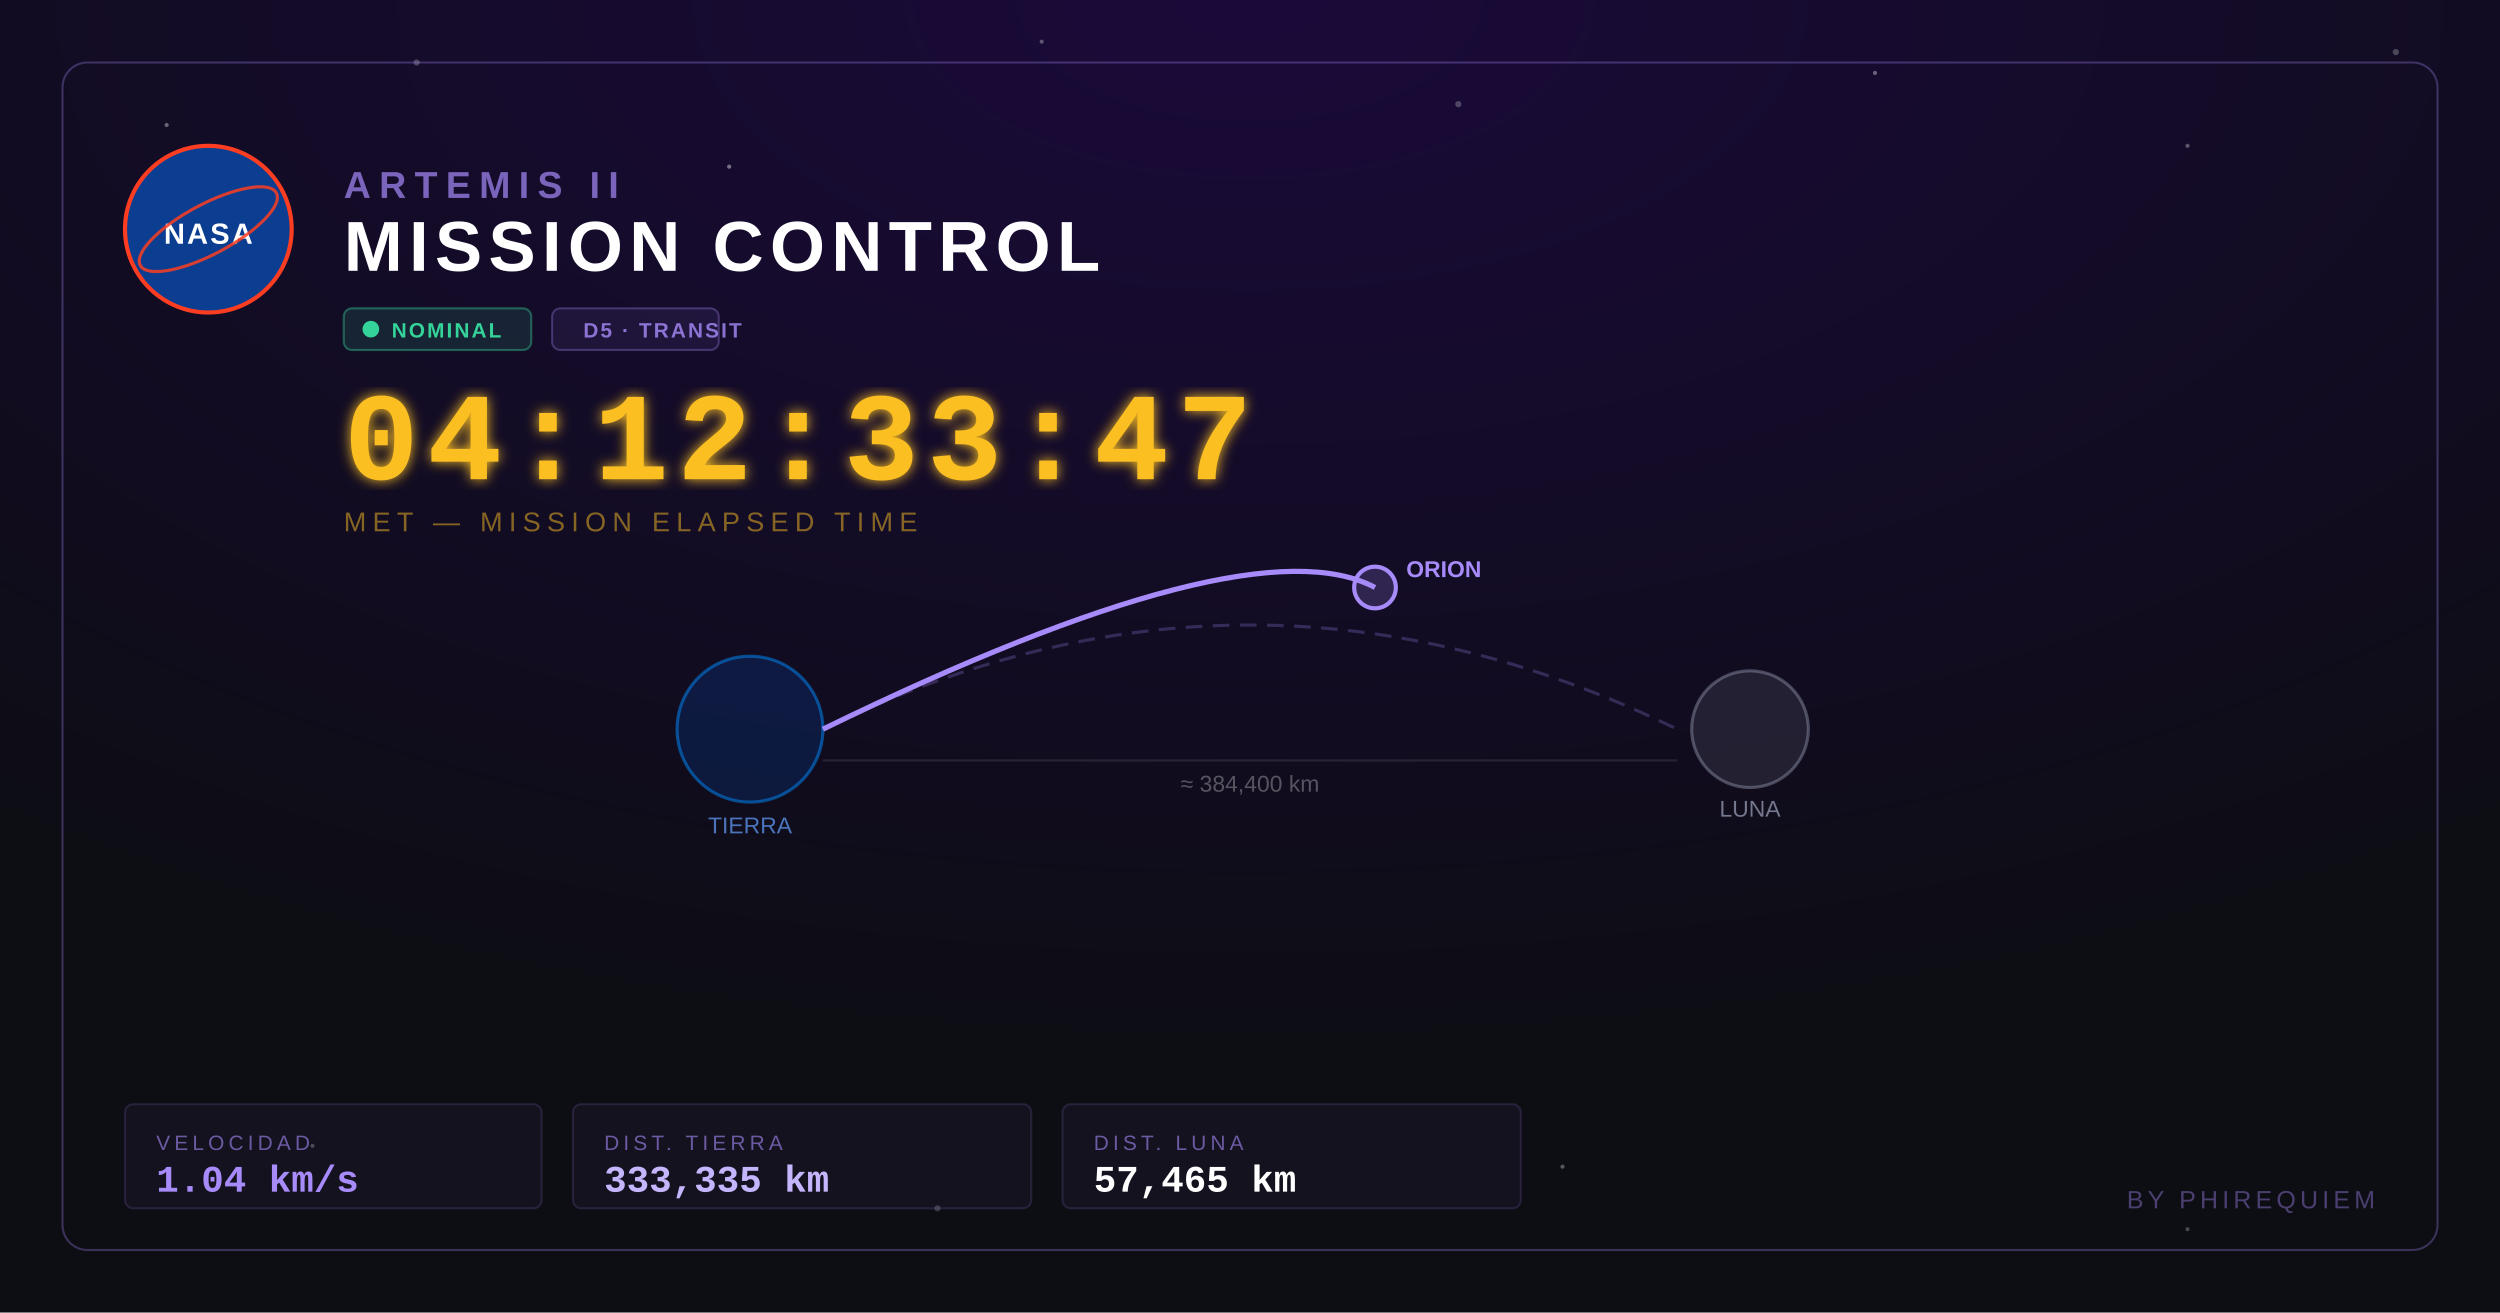
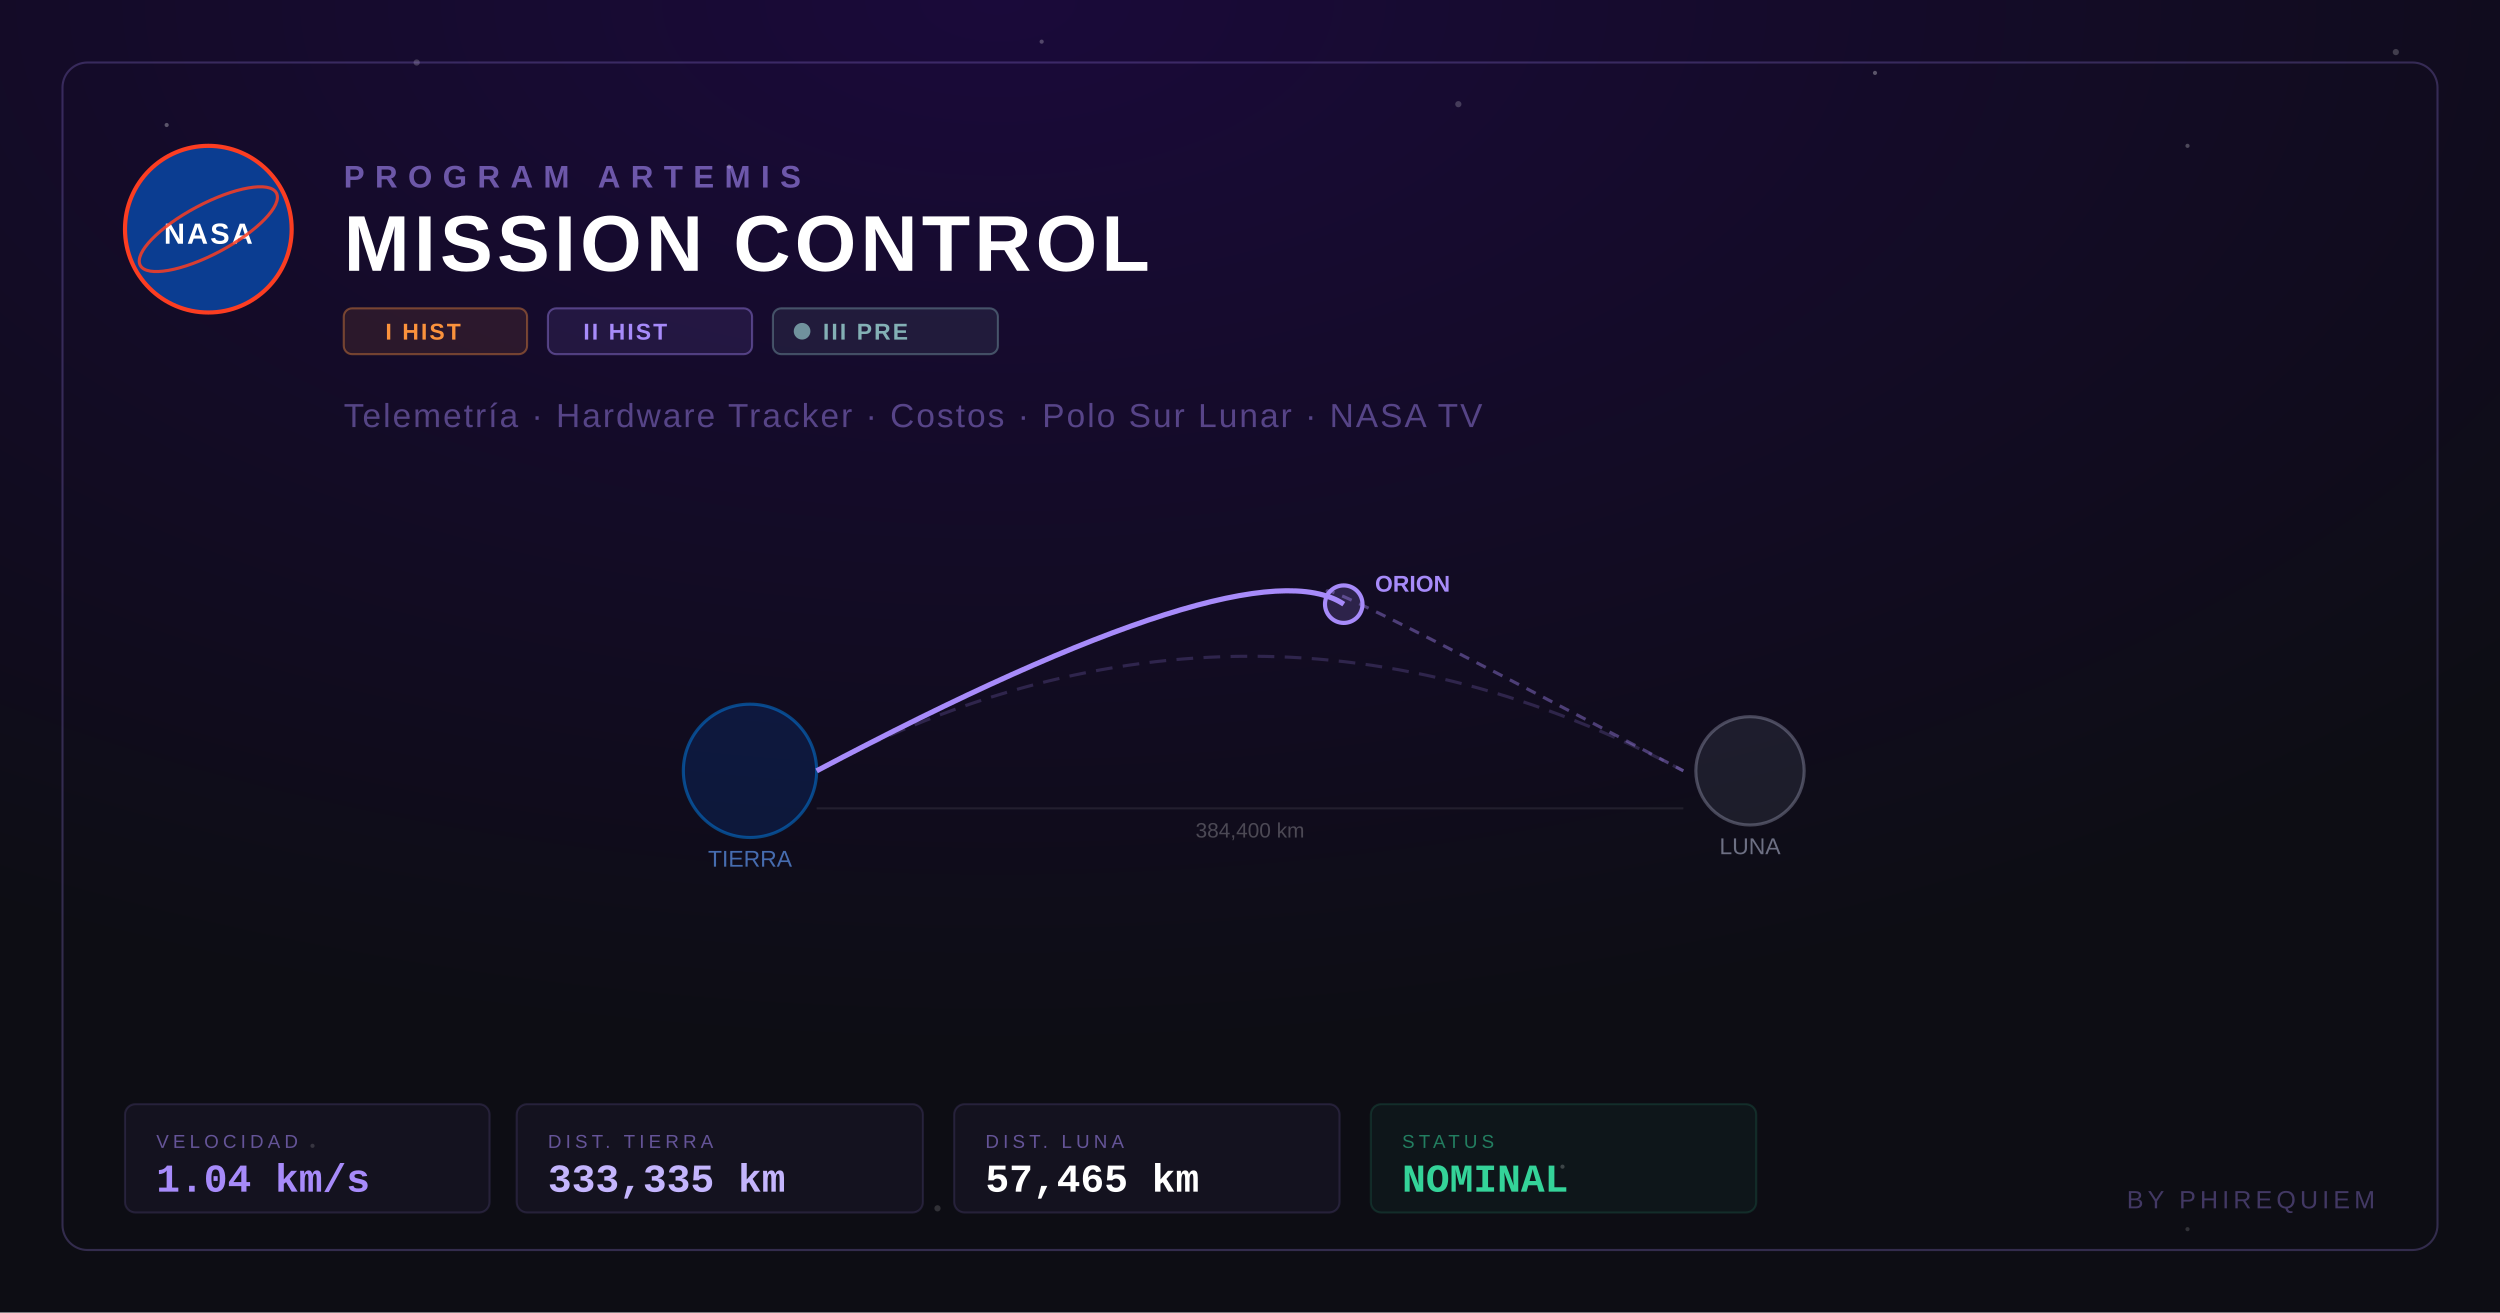
<svg xmlns="http://www.w3.org/2000/svg" viewBox="0 0 1200 630" width="1200" height="630">
  <defs>
-     <radialGradient id="bg" cx="50%" cy="0%" r="80%">
+     <radialGradient id="bg" cx="40%" cy="0%" r="80%">
      <stop offset="0%" stop-color="#1a0a3a" />
      <stop offset="100%" stop-color="#0d0d14" />
    </radialGradient>
+     <linearGradient id="topline" x1="0%" y1="0%" x2="100%" y2="0%">
+       <stop offset="0%" stop-color="transparent" />
+       <stop offset="50%" stop-color="rgba(167,139,250,0.7)" />
+       <stop offset="100%" stop-color="transparent" />
+     </linearGradient>
    <filter id="glow">
      <feGaussianBlur stdDeviation="3" result="blur" />
      <feMerge>
        <feMergeNode in="blur" />
        <feMergeNode in="SourceGraphic" />
      </feMerge>
    </filter>
  </defs>
  <rect width="1200" height="630" fill="url(#bg)" />
-   <g opacity="0.6">
+   <g opacity="0.5">
    <circle cx="80" cy="60" r="1" fill="white" opacity="0.6" />
    <circle cx="200" cy="30" r="1.5" fill="white" opacity="0.4" />
    <circle cx="350" cy="80" r="1" fill="white" opacity="0.7" />
    <circle cx="500" cy="20" r="1" fill="white" opacity="0.5" />
    <circle cx="700" cy="50" r="1.5" fill="white" opacity="0.4" />
    <circle cx="900" cy="35" r="1" fill="white" opacity="0.6" />
    <circle cx="1050" cy="70" r="1" fill="white" opacity="0.5" />
    <circle cx="1150" cy="25" r="1.5" fill="white" opacity="0.4" />
-     <circle cx="150" cy="550" r="1" fill="white" opacity="0.4" />
+     <circle cx="150" cy="550" r="1" fill="white" opacity="0.3" />
    <circle cx="450" cy="580" r="1.5" fill="white" opacity="0.3" />
-     <circle cx="750" cy="560" r="1" fill="white" opacity="0.5" />
-     <circle cx="1050" cy="590" r="1" fill="white" opacity="0.4" />
+     <circle cx="750" cy="560" r="1" fill="white" opacity="0.4" />
+     <circle cx="1050" cy="590" r="1" fill="white" opacity="0.3" />
  </g>
-   <rect x="30" y="30" width="1140" height="570" rx="12" fill="none" stroke="rgba(167,139,250,0.3)" stroke-width="1" />
+   <rect x="30" y="30" width="1140" height="570" rx="12" fill="none" stroke="rgba(167,139,250,0.25)" stroke-width="1" />
  <line x1="30" y1="31" x2="1170" y2="31" stroke="url(#topline)" stroke-width="1.5" />
-   <defs>
-     <linearGradient id="topline" x1="0%" y1="0%" x2="100%" y2="0%">
-       <stop offset="0%" stop-color="transparent" />
-       <stop offset="50%" stop-color="rgba(167,139,250,0.7)" />
-       <stop offset="100%" stop-color="transparent" />
-     </linearGradient>
-   </defs>
  <circle cx="100" cy="110" r="40" fill="#0b3d91" stroke="#fc3d21" stroke-width="2" />
  <text x="100" y="117" text-anchor="middle" font-size="14" font-weight="bold" font-family="Arial,sans-serif" fill="white" letter-spacing="1">NASA</text>
  <ellipse cx="100" cy="110" rx="37" ry="12" fill="none" stroke="#fc3d21" stroke-width="1.5" transform="rotate(-28 100 110)" opacity="0.85" />
-   <text x="165" y="95" font-size="18" font-weight="700" font-family="Arial,sans-serif" fill="rgba(167,139,250,0.7)" letter-spacing="4">
-     ARTEMIS II
+   <text x="165" y="90" font-size="15" font-weight="700" font-family="Arial,sans-serif" fill="rgba(167,139,250,0.6)" letter-spacing="5">
+     PROGRAM ARTEMIS
  </text>
-   <text x="165" y="130" font-size="34" font-weight="900" font-family="Arial,sans-serif" fill="white" letter-spacing="3">
+   <text x="165" y="130" font-size="38" font-weight="900" font-family="Arial,sans-serif" fill="white" letter-spacing="2">
    MISSION CONTROL
  </text>
-   <rect x="165" y="148" width="90" height="20" rx="4" fill="rgba(52,211,153,0.12)" stroke="rgba(52,211,153,0.4)" stroke-width="1" />
-   <circle cx="178" cy="158" r="4" fill="#34d399" />
-   <text x="188" y="162" font-size="10" font-family="Arial,sans-serif" fill="#34d399" font-weight="700" letter-spacing="1">NOMINAL</text>
-   <rect x="265" y="148" width="80" height="20" rx="4" fill="rgba(167,139,250,0.08)" stroke="rgba(167,139,250,0.3)" stroke-width="1" />
-   <text x="280" y="162" font-size="10" font-family="Arial,sans-serif" fill="rgba(167,139,250,0.8)" font-weight="700" letter-spacing="1">D5 · TRANSIT</text>
-   <text x="165" y="230" font-size="60" font-weight="900" font-family="'Courier New',monospace" fill="#fbbf24" filter="url(#glow)" letter-spacing="4">04:12:33:47</text>
-   <text x="165" y="255" font-size="13" font-family="Arial,sans-serif" fill="rgba(251,191,36,0.5)" letter-spacing="3">MET — MISSION ELAPSED TIME</text>
-   <g transform="translate(600, 350)">
-     <circle cx="-240" cy="0" r="35" fill="rgba(0,80,200,0.2)" stroke="rgba(0,140,255,0.5)" stroke-width="1.5" />
-     <text x="-240" y="50" text-anchor="middle" font-size="11" fill="rgba(100,160,255,0.7)" font-family="Arial,sans-serif">TIERRA</text>
-     <circle cx="240" cy="0" r="28" fill="rgba(140,150,170,0.15)" stroke="rgba(160,165,190,0.4)" stroke-width="1.5" />
-     <text x="240" y="42" text-anchor="middle" font-size="11" fill="rgba(160,165,190,0.7)" font-family="Arial,sans-serif">LUNA</text>
-     <path d="M -205 0 Q 0 -100 205 0" fill="none" stroke="rgba(167,139,250,0.25)" stroke-width="1.5" stroke-dasharray="8 5" />
-     <path d="M -205 0 Q 0 -100 60 -68" fill="none" stroke="#a78bfa" stroke-width="2.5" />
-     <circle cx="60" cy="-68" r="10" fill="rgba(167,139,250,0.2)" stroke="#a78bfa" stroke-width="2" />
-     <text x="75" y="-73" font-size="11" fill="#a78bfa" font-family="Arial,sans-serif" font-weight="bold">ORION</text>
-     <line x1="-205" y1="15" x2="205" y2="15" stroke="rgba(255,255,255,0.1)" stroke-width="1" />
-     <text x="0" y="30" text-anchor="middle" font-size="11" fill="rgba(255,255,255,0.3)" font-family="Arial,sans-serif">≈ 384,400 km</text>
+   <rect x="165" y="148" width="88" height="22" rx="4" fill="rgba(251,146,60,0.1)" stroke="rgba(251,146,60,0.4)" stroke-width="1" />
+   <text x="185" y="163" font-size="11" font-family="Arial,sans-serif" fill="#fb923c" font-weight="700" letter-spacing="1">I  HIST</text>
+   <rect x="263" y="148" width="98" height="22" rx="4" fill="rgba(167,139,250,0.1)" stroke="rgba(167,139,250,0.4)" stroke-width="1" />
+   <text x="280" y="163" font-size="11" font-family="Arial,sans-serif" fill="#a78bfa" font-weight="700" letter-spacing="1">II  HIST</text>
+   <rect x="371" y="148" width="108" height="22" rx="4" fill="rgba(131,176,181,0.1)" stroke="rgba(131,176,181,0.4)" stroke-width="1" />
+   <circle cx="385" cy="159" r="4" fill="#83b0b5" opacity="0.8" />
+   <text x="395" y="163" font-size="11" font-family="Arial,sans-serif" fill="#83b0b5" font-weight="700" letter-spacing="1">III  PRE</text>
+   <text x="165" y="205" font-size="16" font-family="Arial,sans-serif" fill="rgba(167,139,250,0.45)" letter-spacing="1">
+     Telemetría · Hardware Tracker · Costos · Polo Sur Lunar · NASA TV
+   </text>
+   <g transform="translate(600, 370)">
+     <circle cx="-240" cy="0" r="32" fill="rgba(0,80,200,0.18)" stroke="rgba(0,140,255,0.45)" stroke-width="1.5" />
+     <text x="-240" y="46" text-anchor="middle" font-size="11" fill="rgba(100,160,255,0.65)" font-family="Arial,sans-serif">TIERRA</text>
+     <circle cx="240" cy="0" r="26" fill="rgba(140,150,170,0.12)" stroke="rgba(160,165,190,0.38)" stroke-width="1.5" />
+     <text x="240" y="40" text-anchor="middle" font-size="11" fill="rgba(160,165,190,0.65)" font-family="Arial,sans-serif">LUNA</text>
+     <path d="M -208 0 Q 0 -110 208 0" fill="none" stroke="rgba(167,139,250,0.2)" stroke-width="1.5" stroke-dasharray="8 5" />
+     <path d="M -208 0 Q 0 -110 45 -80" fill="none" stroke="#a78bfa" stroke-width="2.5" />
+     <path d="M 45 -80 Q 0 -110 208 0" fill="none" stroke="rgba(167,139,250,0.4)" stroke-width="1.5" stroke-dasharray="5 4" />
+     <circle cx="45" cy="-80" r="9" fill="rgba(167,139,250,0.18)" stroke="#a78bfa" stroke-width="2" />
+     <text x="60" y="-86" font-size="11" fill="#a78bfa" font-family="Arial,sans-serif" font-weight="bold">ORION</text>
+     <line x1="-208" y1="18" x2="208" y2="18" stroke="rgba(255,255,255,0.08)" stroke-width="1" />
+     <text x="0" y="32" text-anchor="middle" font-size="10" fill="rgba(255,255,255,0.25)" font-family="Arial,sans-serif">384,400 km</text>
  </g>
-   <g>
-     <rect x="60" y="530" width="200" height="50" rx="4" fill="rgba(167,139,250,0.05)" stroke="rgba(167,139,250,0.15)" stroke-width="1" />
-     <text x="75" y="552" font-size="10" fill="rgba(167,139,250,0.6)" font-family="Arial,sans-serif" letter-spacing="2">VELOCIDAD</text>
-     <text x="75" y="572" font-size="18" font-weight="bold" font-family="'Courier New',monospace" fill="#a78bfa">1.04 km/s</text>
-     <rect x="275" y="530" width="220" height="50" rx="4" fill="rgba(167,139,250,0.05)" stroke="rgba(167,139,250,0.15)" stroke-width="1" />
-     <text x="290" y="552" font-size="10" fill="rgba(167,139,250,0.6)" font-family="Arial,sans-serif" letter-spacing="2">DIST. TIERRA</text>
-     <text x="290" y="572" font-size="18" font-weight="bold" font-family="'Courier New',monospace" fill="#c4b5fd">333,335 km</text>
-     <rect x="510" y="530" width="220" height="50" rx="4" fill="rgba(167,139,250,0.05)" stroke="rgba(167,139,250,0.15)" stroke-width="1" />
-     <text x="525" y="552" font-size="10" fill="rgba(167,139,250,0.6)" font-family="Arial,sans-serif" letter-spacing="2">DIST. LUNA</text>
-     <text x="525" y="572" font-size="18" font-weight="bold" font-family="'Courier New',monospace" fill="white">57,465 km</text>
-   </g>
-   <text x="1140" y="580" text-anchor="end" font-size="12" font-family="Arial,sans-serif" fill="rgba(167,139,250,0.4)" letter-spacing="2">
+   <rect x="60" y="530" width="175" height="52" rx="5" fill="rgba(167,139,250,0.05)" stroke="rgba(167,139,250,0.14)" stroke-width="1" />
+   <text x="75" y="551" font-size="9" fill="rgba(167,139,250,0.55)" font-family="Arial,sans-serif" letter-spacing="2">VELOCIDAD</text>
+   <text x="75" y="572" font-size="19" font-weight="bold" font-family="'Courier New',monospace" fill="#a78bfa">1.04 km/s</text>
+   <rect x="248" y="530" width="195" height="52" rx="5" fill="rgba(167,139,250,0.05)" stroke="rgba(167,139,250,0.14)" stroke-width="1" />
+   <text x="263" y="551" font-size="9" fill="rgba(167,139,250,0.55)" font-family="Arial,sans-serif" letter-spacing="2">DIST. TIERRA</text>
+   <text x="263" y="572" font-size="19" font-weight="bold" font-family="'Courier New',monospace" fill="#c4b5fd">333,335 km</text>
+   <rect x="458" y="530" width="185" height="52" rx="5" fill="rgba(167,139,250,0.05)" stroke="rgba(167,139,250,0.14)" stroke-width="1" />
+   <text x="473" y="551" font-size="9" fill="rgba(167,139,250,0.55)" font-family="Arial,sans-serif" letter-spacing="2">DIST. LUNA</text>
+   <text x="473" y="572" font-size="19" font-weight="bold" font-family="'Courier New',monospace" fill="white">57,465 km</text>
+   <rect x="658" y="530" width="185" height="52" rx="5" fill="rgba(52,211,153,0.05)" stroke="rgba(52,211,153,0.14)" stroke-width="1" />
+   <text x="673" y="551" font-size="9" fill="rgba(52,211,153,0.55)" font-family="Arial,sans-serif" letter-spacing="2">STATUS</text>
+   <text x="673" y="572" font-size="19" font-weight="bold" font-family="'Courier New',monospace" fill="#34d399">NOMINAL</text>
+   <text x="1140" y="580" text-anchor="end" font-size="12" font-family="Arial,sans-serif" fill="rgba(167,139,250,0.35)" letter-spacing="2">
    BY PHIREQUIEM
  </text>
</svg>
